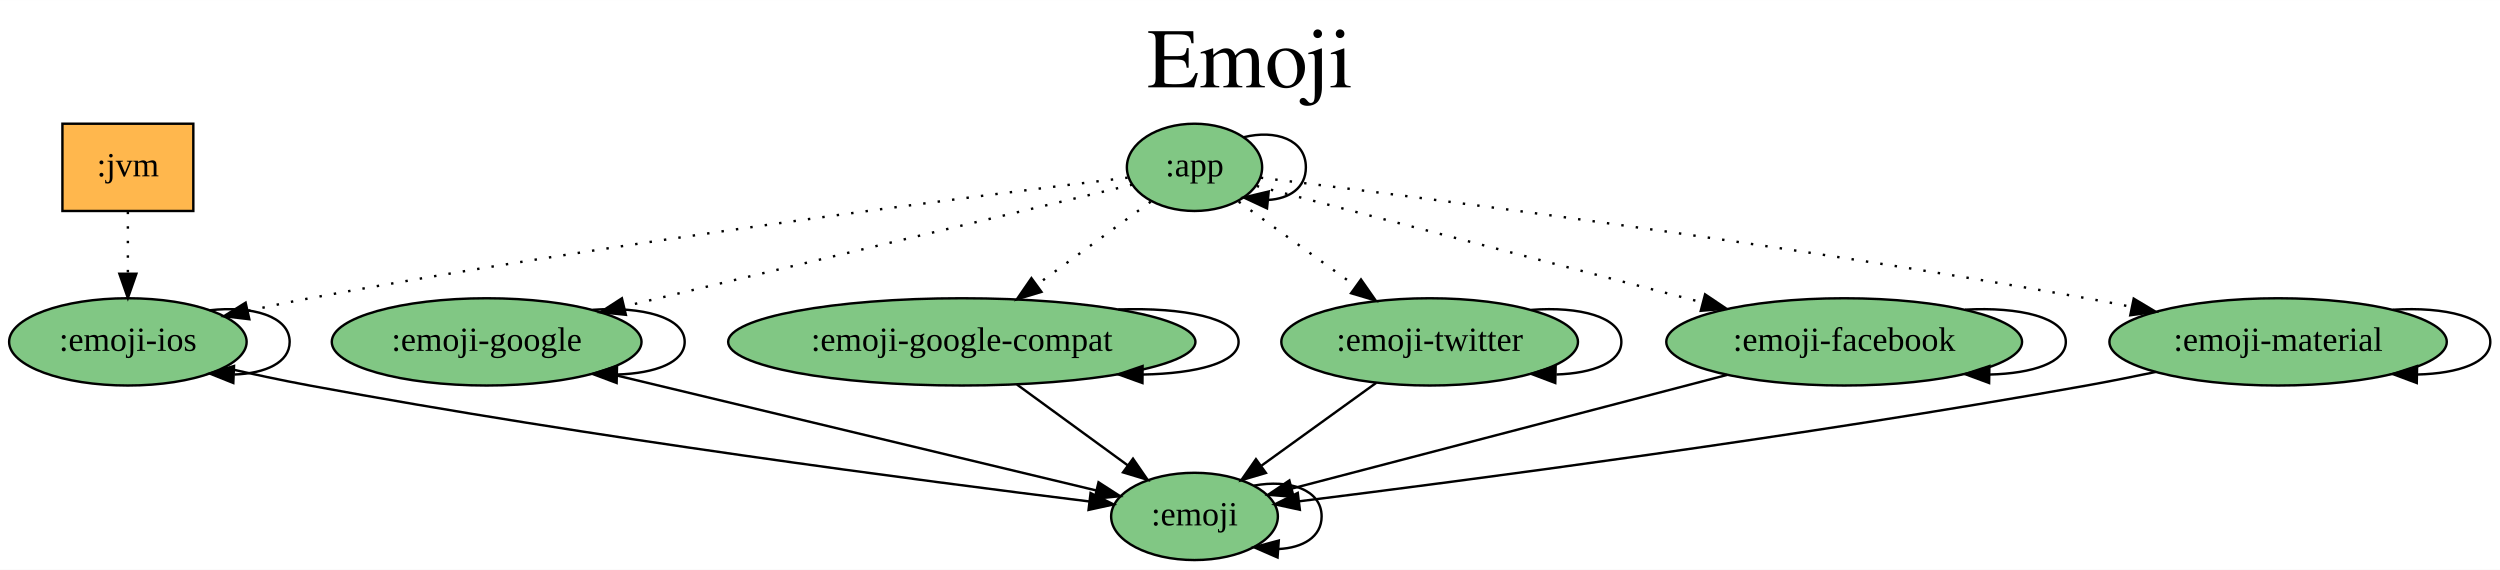
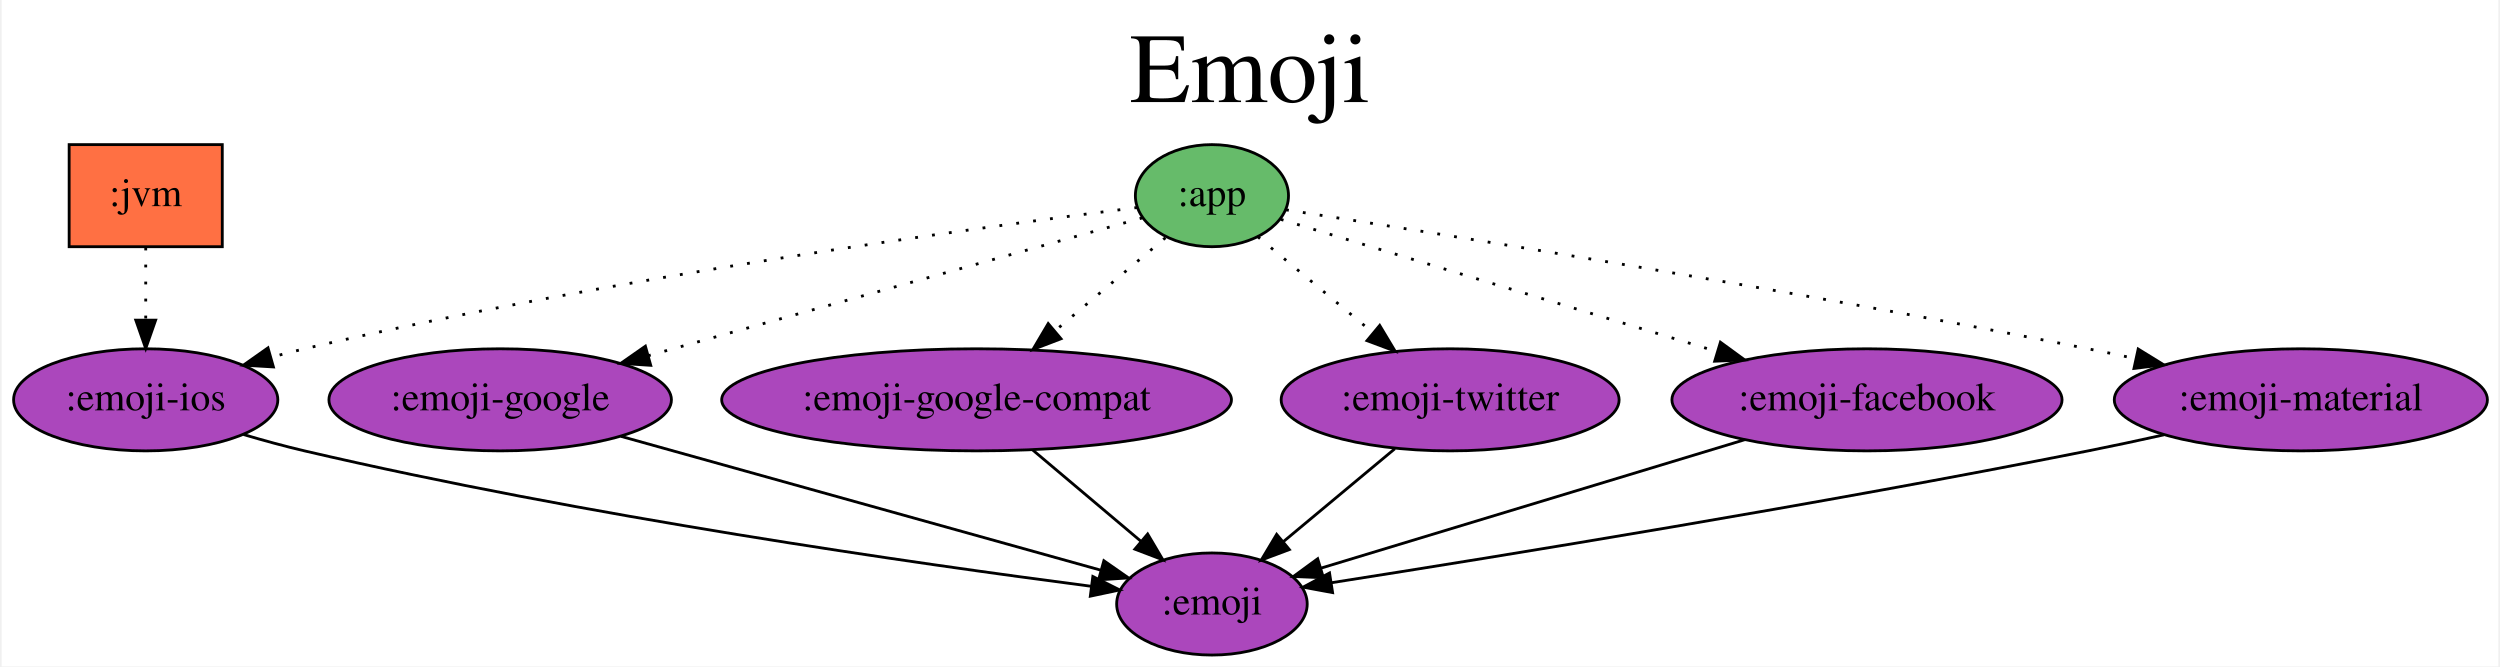
- <svg xmlns="http://www.w3.org/2000/svg" width="1031pt" height="235pt" viewBox="0.00 0.00 1031.29 235.00">
-   <g id="graph0" class="graph" transform="scale(1 1) rotate(0) translate(4 231)">
-     <polygon fill="white" stroke="transparent" points="-4,4 -4,-231 1027.29,-231 1027.29,4 -4,4" />
-     <text text-anchor="middle" x="511.64" y="-195" font-family="Times,serif" font-size="35.00">Emoji</text>
+ <svg xmlns="http://www.w3.org/2000/svg" width="1223px" height="326px" viewBox="0.00 0.00 880.44 235.00">
+   <g id="graph0" class="graph" transform="scale(0.9999928 0.9999928) rotate(0.0) translate(4.0 231.0)">
+     <polygon fill="white" stroke="transparent" points="-4,4 -4,-231 876.44,-231 876.44,4 -4,4" />
+     <text text-anchor="middle" x="436.22" y="-195" font-family="Times,serif" font-size="35.00">Emoji</text>
    <g id="node1" class="node">
-       <ellipse fill="#81c784" stroke="black" cx="488.75" cy="-162" rx="27.9" ry="18" />
-       <text text-anchor="middle" x="488.75" y="-158.3" font-family="Times New Roman" font-size="14.00">:app</text>
+       <ellipse fill="#66bb6a" stroke="black" cx="422.8" cy="-162" rx="27" ry="18" />
+       <text text-anchor="middle" x="422.8" y="-158.3" font-family="Times,serif" font-size="14.00">:app</text>
+     </g>
+     <g id="node2" class="node">
+       <ellipse fill="#ab47bc" stroke="black" cx="46.8" cy="-90" rx="46.59" ry="18" />
+       <text text-anchor="middle" x="46.8" y="-86.3" font-family="Times,serif" font-size="14.00">:emoji-ios</text>
    </g>
    <g id="edge1" class="edge">
-       <path fill="none" stroke="black" d="M509.06,-174.43C522.12,-177.68 534.69,-173.53 534.69,-162 534.69,-153.53 527.91,-149.05 519.14,-148.55" />
-       <polygon fill="black" stroke="black" points="518.66,-145.08 509.06,-149.57 519.36,-152.04 518.66,-145.08" />
+       <path fill="none" stroke="black" stroke-dasharray="1,5" d="M396.43,-157.82C341.42,-150.92 210.55,-133.17 102.8,-108 98.95,-107.1 94.99,-106.09 91.03,-105.01" />
+       <polygon fill="black" stroke="black" points="91.83,-101.6 81.26,-102.23 89.92,-108.33 91.83,-101.6" />
    </g>
-     <g id="node2" class="node">
-       <ellipse fill="#81c784" stroke="black" cx="48.75" cy="-90" rx="48.99" ry="18" />
-       <text text-anchor="middle" x="48.75" y="-86.3" font-family="Times New Roman" font-size="14.00">:emoji-ios</text>
+     <g id="node4" class="node">
+       <ellipse fill="#ab47bc" stroke="black" cx="171.8" cy="-90" rx="60.39" ry="18" />
+       <text text-anchor="middle" x="171.8" y="-86.3" font-family="Times,serif" font-size="14.00">:emoji-google</text>
    </g>
    <g id="edge2" class="edge">
-       <path fill="none" stroke="black" stroke-dasharray="1,5" d="M461.15,-157.75C400.09,-150.38 249.03,-131.26 123.75,-108 115.44,-106.46 106.66,-104.64 98.15,-102.78" />
-       <polygon fill="black" stroke="black" points="98.85,-99.35 88.33,-100.58 97.32,-106.18 98.85,-99.35" />
+       <path fill="none" stroke="black" stroke-dasharray="1,5" d="M398.27,-154.16C358.09,-142.96 277.37,-120.44 223.96,-105.55" />
+       <polygon fill="black" stroke="black" points="224.89,-102.17 214.32,-102.86 223.01,-108.92 224.89,-102.17" />
    </g>
-     <g id="node4" class="node">
-       <ellipse fill="#81c784" stroke="black" cx="196.75" cy="-90" rx="63.89" ry="18" />
-       <text text-anchor="middle" x="196.75" y="-86.3" font-family="Times New Roman" font-size="14.00">:emoji-google</text>
+     <g id="node5" class="node">
+       <ellipse fill="#ab47bc" stroke="black" cx="339.8" cy="-90" rx="89.88" ry="18" />
+       <text text-anchor="middle" x="339.8" y="-86.3" font-family="Times,serif" font-size="14.00">:emoji-google-compat</text>
    </g>
    <g id="edge3" class="edge">
-       <path fill="none" stroke="black" stroke-dasharray="1,5" d="M463.09,-154.85C416.46,-143.67 316.79,-119.78 253.47,-104.6" />
-       <polygon fill="black" stroke="black" points="254.18,-101.17 243.64,-102.24 252.55,-107.98 254.18,-101.17" />
+       <path fill="none" stroke="black" stroke-dasharray="1,5" d="M406.4,-147.17C395.29,-137.8 380.33,-125.19 367.41,-114.29" />
+       <polygon fill="black" stroke="black" points="369.57,-111.54 359.67,-107.76 365.06,-116.89 369.57,-111.54" />
    </g>
-     <g id="node5" class="node">
-       <ellipse fill="#81c784" stroke="black" cx="392.75" cy="-90" rx="96.38" ry="18" />
-       <text text-anchor="middle" x="392.75" y="-86.3" font-family="Times New Roman" font-size="14.00">:emoji-google-compat</text>
+     <g id="node6" class="node">
+       <ellipse fill="#ab47bc" stroke="black" cx="506.8" cy="-90" rx="59.59" ry="18" />
+       <text text-anchor="middle" x="506.8" y="-86.3" font-family="Times,serif" font-size="14.00">:emoji-twitter</text>
    </g>
    <g id="edge4" class="edge">
-       <path fill="none" stroke="black" stroke-dasharray="1,5" d="M470.69,-147.83C457.49,-138.21 439.26,-124.92 423.75,-113.61" />
-       <polygon fill="black" stroke="black" points="425.61,-110.63 415.47,-107.57 421.48,-116.29 425.61,-110.63" />
+       <path fill="none" stroke="black" stroke-dasharray="1,5" d="M438.99,-147.5C450.44,-137.96 466.07,-124.94 479.43,-113.8" />
+       <polygon fill="black" stroke="black" points="481.96,-116.25 487.41,-107.16 477.48,-110.87 481.96,-116.25" />
    </g>
-     <g id="node6" class="node">
-       <ellipse fill="#81c784" stroke="black" cx="585.75" cy="-90" rx="61.19" ry="18" />
-       <text text-anchor="middle" x="585.75" y="-86.3" font-family="Times New Roman" font-size="14.00">:emoji-twitter</text>
+     <g id="node7" class="node">
+       <ellipse fill="#ab47bc" stroke="black" cx="653.8" cy="-90" rx="68.79" ry="18" />
+       <text text-anchor="middle" x="653.8" y="-86.3" font-family="Times,serif" font-size="14.00">:emoji-facebook</text>
    </g>
    <g id="edge5" class="edge">
-       <path fill="none" stroke="black" stroke-dasharray="1,5" d="M506.99,-147.83C520.51,-138.08 539.26,-124.55 555.07,-113.14" />
-       <polygon fill="black" stroke="black" points="557.43,-115.75 563.5,-107.06 553.34,-110.07 557.43,-115.75" />
+       <path fill="none" stroke="black" stroke-dasharray="1,5" d="M447.08,-153.64C483.38,-142.64 552.7,-121.64 601.01,-107" />
+       <polygon fill="black" stroke="black" points="602.12,-110.32 610.68,-104.07 600.09,-103.62 602.12,-110.32" />
    </g>
-     <g id="node7" class="node">
-       <ellipse fill="#81c784" stroke="black" cx="756.75" cy="-90" rx="73.39" ry="18" />
-       <text text-anchor="middle" x="756.75" y="-86.3" font-family="Times New Roman" font-size="14.00">:emoji-facebook</text>
+     <g id="node8" class="node">
+       <ellipse fill="#ab47bc" stroke="black" cx="806.8" cy="-90" rx="65.79" ry="18" />
+       <text text-anchor="middle" x="806.8" y="-86.3" font-family="Times,serif" font-size="14.00">:emoji-material</text>
    </g>
    <g id="edge6" class="edge">
-       <path fill="none" stroke="black" stroke-dasharray="1,5" d="M514.44,-154.29C556.46,-143.31 640.93,-121.25 698.16,-106.3" />
-       <polygon fill="black" stroke="black" points="699.37,-109.6 708.16,-103.69 697.6,-102.83 699.37,-109.6" />
+       <path fill="none" stroke="black" stroke-dasharray="1,5" d="M448.93,-157C502.26,-148.72 627.43,-128.76 731.8,-108 737.2,-106.93 742.81,-105.76 748.41,-104.55" />
+       <polygon fill="black" stroke="black" points="749.44,-107.91 758.46,-102.35 747.95,-101.07 749.44,-107.91" />
    </g>
-     <g id="node8" class="node">
-       <ellipse fill="#81c784" stroke="black" cx="935.75" cy="-90" rx="69.59" ry="18" />
-       <text text-anchor="middle" x="935.75" y="-86.3" font-family="Times New Roman" font-size="14.00">:emoji-material</text>
+     <g id="node3" class="node">
+       <ellipse fill="#ab47bc" stroke="black" cx="422.8" cy="-18" rx="33.6" ry="18" />
+       <text text-anchor="middle" x="422.8" y="-14.3" font-family="Times,serif" font-size="14.00">:emoji</text>
    </g>
    <g id="edge7" class="edge">
-       <path fill="none" stroke="black" stroke-dasharray="1,5" d="M516.09,-157.72C577.31,-150.22 730,-130.74 856.75,-108 862.82,-106.91 869.13,-105.69 875.43,-104.43" />
-       <polygon fill="black" stroke="black" points="876.19,-107.84 885.28,-102.4 874.78,-100.99 876.19,-107.84" />
+       <path fill="none" stroke="black" d="M81.26,-77.77C88.34,-75.68 95.77,-73.64 102.8,-72 201.03,-49.06 318.47,-32.27 380.14,-24.26" />
+       <polygon fill="black" stroke="black" points="380.8,-27.7 390.27,-22.96 379.91,-20.76 380.8,-27.7" />
+     </g>
+     <g id="edge8" class="edge">
+       <path fill="none" stroke="black" d="M214.37,-77.13C261.71,-63.93 337.52,-42.78 383.49,-29.96" />
+       <polygon fill="black" stroke="black" points="384.69,-33.26 393.38,-27.2 382.81,-26.52 384.69,-33.26" />
    </g>
    <g id="edge9" class="edge">
-       <path fill="none" stroke="black" d="M82.4,-103.03C99.8,-105.03 115.49,-100.69 115.49,-90 115.49,-81.48 105.53,-77 92.68,-76.54" />
-       <polygon fill="black" stroke="black" points="92.24,-73.05 82.4,-76.97 92.54,-80.05 92.24,-73.05" />
-     </g>
-     <g id="node3" class="node">
-       <ellipse fill="#81c784" stroke="black" cx="488.75" cy="-18" rx="34.39" ry="18" />
-       <text text-anchor="middle" x="488.75" y="-14.3" font-family="Times New Roman" font-size="14.00">:emoji</text>
-     </g>
-     <g id="edge8" class="edge">
-       <path fill="none" stroke="black" d="M88.33,-79.42C99.72,-76.82 112.19,-74.14 123.75,-72 239.32,-50.55 376.83,-32.61 445.39,-24.17" />
-       <polygon fill="black" stroke="black" points="445.88,-27.64 455.39,-22.95 445.04,-20.69 445.88,-27.64" />
+       <path fill="none" stroke="black" d="M359.47,-72.41C370.95,-62.73 385.55,-50.41 397.84,-40.05" />
+       <polygon fill="black" stroke="black" points="400.13,-42.69 405.52,-33.57 395.62,-37.34 400.13,-42.69" />
    </g>
    <g id="edge10" class="edge">
-       <path fill="none" stroke="black" d="M513.29,-30.71C527.7,-33.42 541.19,-29.18 541.19,-18 541.19,-9.53 533.45,-5.04 523.42,-4.55" />
-       <polygon fill="black" stroke="black" points="523.01,-1.07 513.29,-5.29 523.52,-8.05 523.01,-1.07" />
+       <path fill="none" stroke="black" d="M487.31,-72.76C475.62,-63.02 460.63,-50.53 448.04,-40.04" />
+       <polygon fill="black" stroke="black" points="450.1,-37.2 440.18,-33.48 445.62,-42.57 450.1,-37.2" />
    </g>
    <g id="edge11" class="edge">
-       <path fill="none" stroke="black" d="M243.66,-77.75C300.3,-64.17 394.62,-41.56 448.23,-28.71" />
-       <polygon fill="black" stroke="black" points="449.16,-32.09 458.07,-26.35 447.53,-25.28 449.16,-32.09" />
+       <path fill="none" stroke="black" d="M610.62,-75.92C567.67,-62.9 502.4,-43.12 461.21,-30.64" />
+       <polygon fill="black" stroke="black" points="462.12,-27.26 451.53,-27.71 460.09,-33.96 462.12,-27.26" />
    </g>
    <g id="edge12" class="edge">
-       <path fill="none" stroke="black" d="M240.45,-103.23C260.73,-104.68 278.44,-100.27 278.44,-90 278.44,-81.5 266.29,-77.01 250.6,-76.54" />
-       <polygon fill="black" stroke="black" points="250.37,-73.05 240.45,-76.77 250.53,-80.04 250.37,-73.05" />
+       <path fill="none" stroke="black" d="M758.46,-77.65C749.61,-75.68 740.44,-73.72 731.8,-72 636.87,-53.11 524.73,-34.89 465.09,-25.53" />
+       <polygon fill="black" stroke="black" points="465.35,-22.02 454.93,-23.94 464.27,-28.94 465.35,-22.02" />
+     </g>
+     <g id="node9" class="node">
+       <polygon fill="#ff7043" stroke="black" points="73.8,-180 19.8,-180 19.8,-144 73.8,-144 73.8,-180" />
+       <text text-anchor="middle" x="46.8" y="-158.3" font-family="Times,serif" font-size="14.00">:jvm</text>
    </g>
    <g id="edge13" class="edge">
-       <path fill="none" stroke="black" d="M415.5,-72.41C429.22,-62.41 446.78,-49.6 461.27,-39.03" />
-       <polygon fill="black" stroke="black" points="463.38,-41.83 469.4,-33.11 459.26,-36.17 463.38,-41.83" />
-     </g>
-     <g id="edge14" class="edge">
-       <path fill="none" stroke="black" d="M457.31,-103.38C484.17,-104.3 506.94,-99.84 506.94,-90 506.94,-81.43 489.66,-76.94 467.45,-76.53" />
-       <polygon fill="black" stroke="black" points="467.28,-73.03 457.31,-76.62 467.34,-80.03 467.28,-73.03" />
-     </g>
-     <g id="edge15" class="edge">
-       <path fill="none" stroke="black" d="M563.73,-73.12C549.72,-63 531.44,-49.81 516.44,-38.99" />
-       <polygon fill="black" stroke="black" points="518.2,-35.94 508.04,-32.93 514.1,-41.62 518.2,-35.94" />
-     </g>
-     <g id="edge16" class="edge">
-       <path fill="none" stroke="black" d="M627.66,-103.2C647.45,-104.74 664.84,-100.34 664.84,-90 664.84,-81.52 653.14,-77.04 638.01,-76.55" />
-       <polygon fill="black" stroke="black" points="637.57,-73.05 627.66,-76.8 637.74,-80.05 637.57,-73.05" />
-     </g>
-     <g id="edge17" class="edge">
-       <path fill="none" stroke="black" d="M708.52,-76.4C657.17,-62.99 576.82,-42 528.82,-29.47" />
-       <polygon fill="black" stroke="black" points="529.65,-26.07 519.09,-26.93 527.88,-32.84 529.65,-26.07" />
-     </g>
-     <g id="edge18" class="edge">
-       <path fill="none" stroke="black" d="M806.6,-103.29C828.9,-104.55 848.19,-100.12 848.19,-90 848.19,-81.46 834.46,-76.97 816.77,-76.53" />
-       <polygon fill="black" stroke="black" points="816.54,-73.04 806.6,-76.71 816.66,-80.04 816.54,-73.04" />
-     </g>
-     <g id="edge19" class="edge">
-       <path fill="none" stroke="black" d="M885.28,-77.6C875.82,-75.62 866,-73.66 856.75,-72 739.81,-51.02 600.8,-32.81 531.9,-24.24" />
-       <polygon fill="black" stroke="black" points="532.21,-20.75 521.86,-22.99 531.35,-27.69 532.21,-20.75" />
-     </g>
-     <g id="edge20" class="edge">
-       <path fill="none" stroke="black" d="M983.03,-103.26C1004.57,-104.62 1023.29,-100.2 1023.29,-90 1023.29,-81.48 1010.21,-76.99 993.33,-76.54" />
-       <polygon fill="black" stroke="black" points="992.96,-73.04 983.03,-76.74 993.09,-80.04 992.96,-73.04" />
-     </g>
-     <g id="node9" class="node">
-       <polygon fill="#ffb74d" stroke="black" points="75.75,-180 21.75,-180 21.75,-144 75.75,-144 75.75,-180" />
-       <text text-anchor="middle" x="48.75" y="-158.3" font-family="Times New Roman" font-size="14.00">:jvm</text>
-     </g>
-     <g id="edge21" class="edge">
-       <path fill="none" stroke="black" stroke-dasharray="1,5" d="M48.75,-143.7C48.75,-135.98 48.75,-126.71 48.75,-118.11" />
-       <polygon fill="black" stroke="black" points="52.25,-118.1 48.75,-108.1 45.25,-118.1 52.25,-118.1" />
+       <path fill="none" stroke="black" stroke-dasharray="1,5" d="M46.8,-143.7C46.8,-135.98 46.8,-126.71 46.8,-118.11" />
+       <polygon fill="black" stroke="black" points="50.3,-118.1 46.8,-108.1 43.3,-118.1 50.3,-118.1" />
    </g>
  </g>
</svg>
